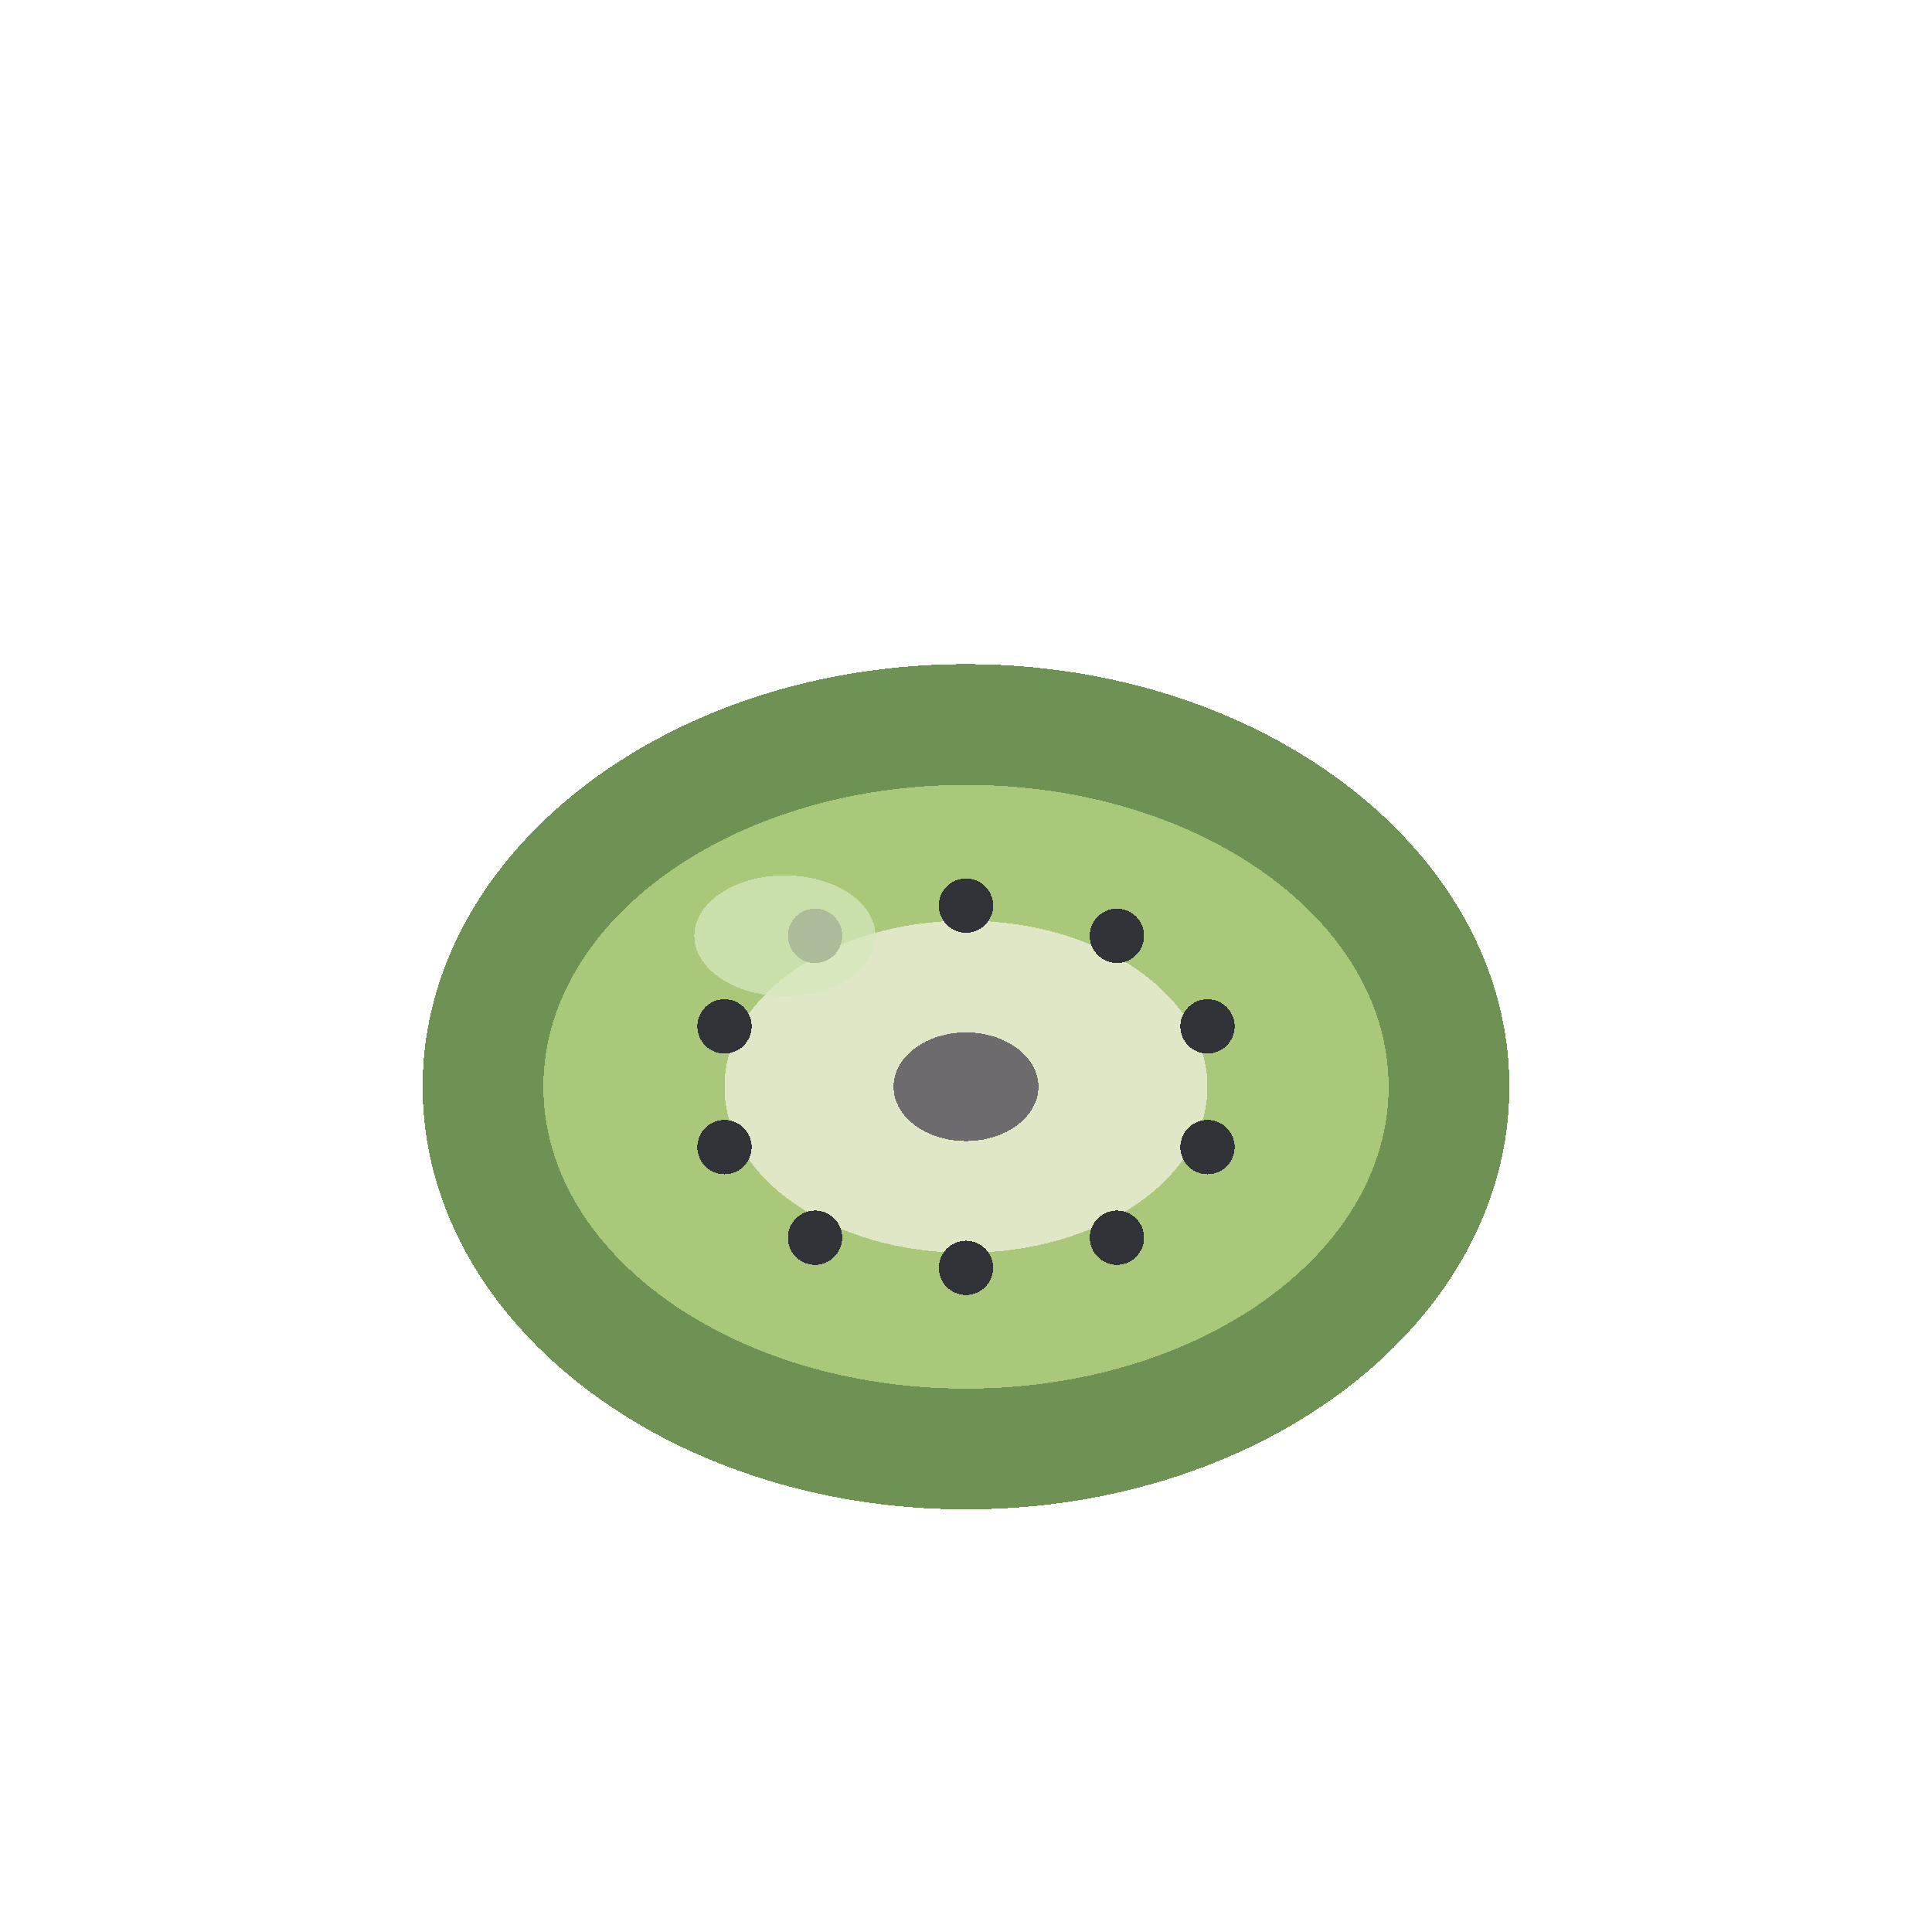
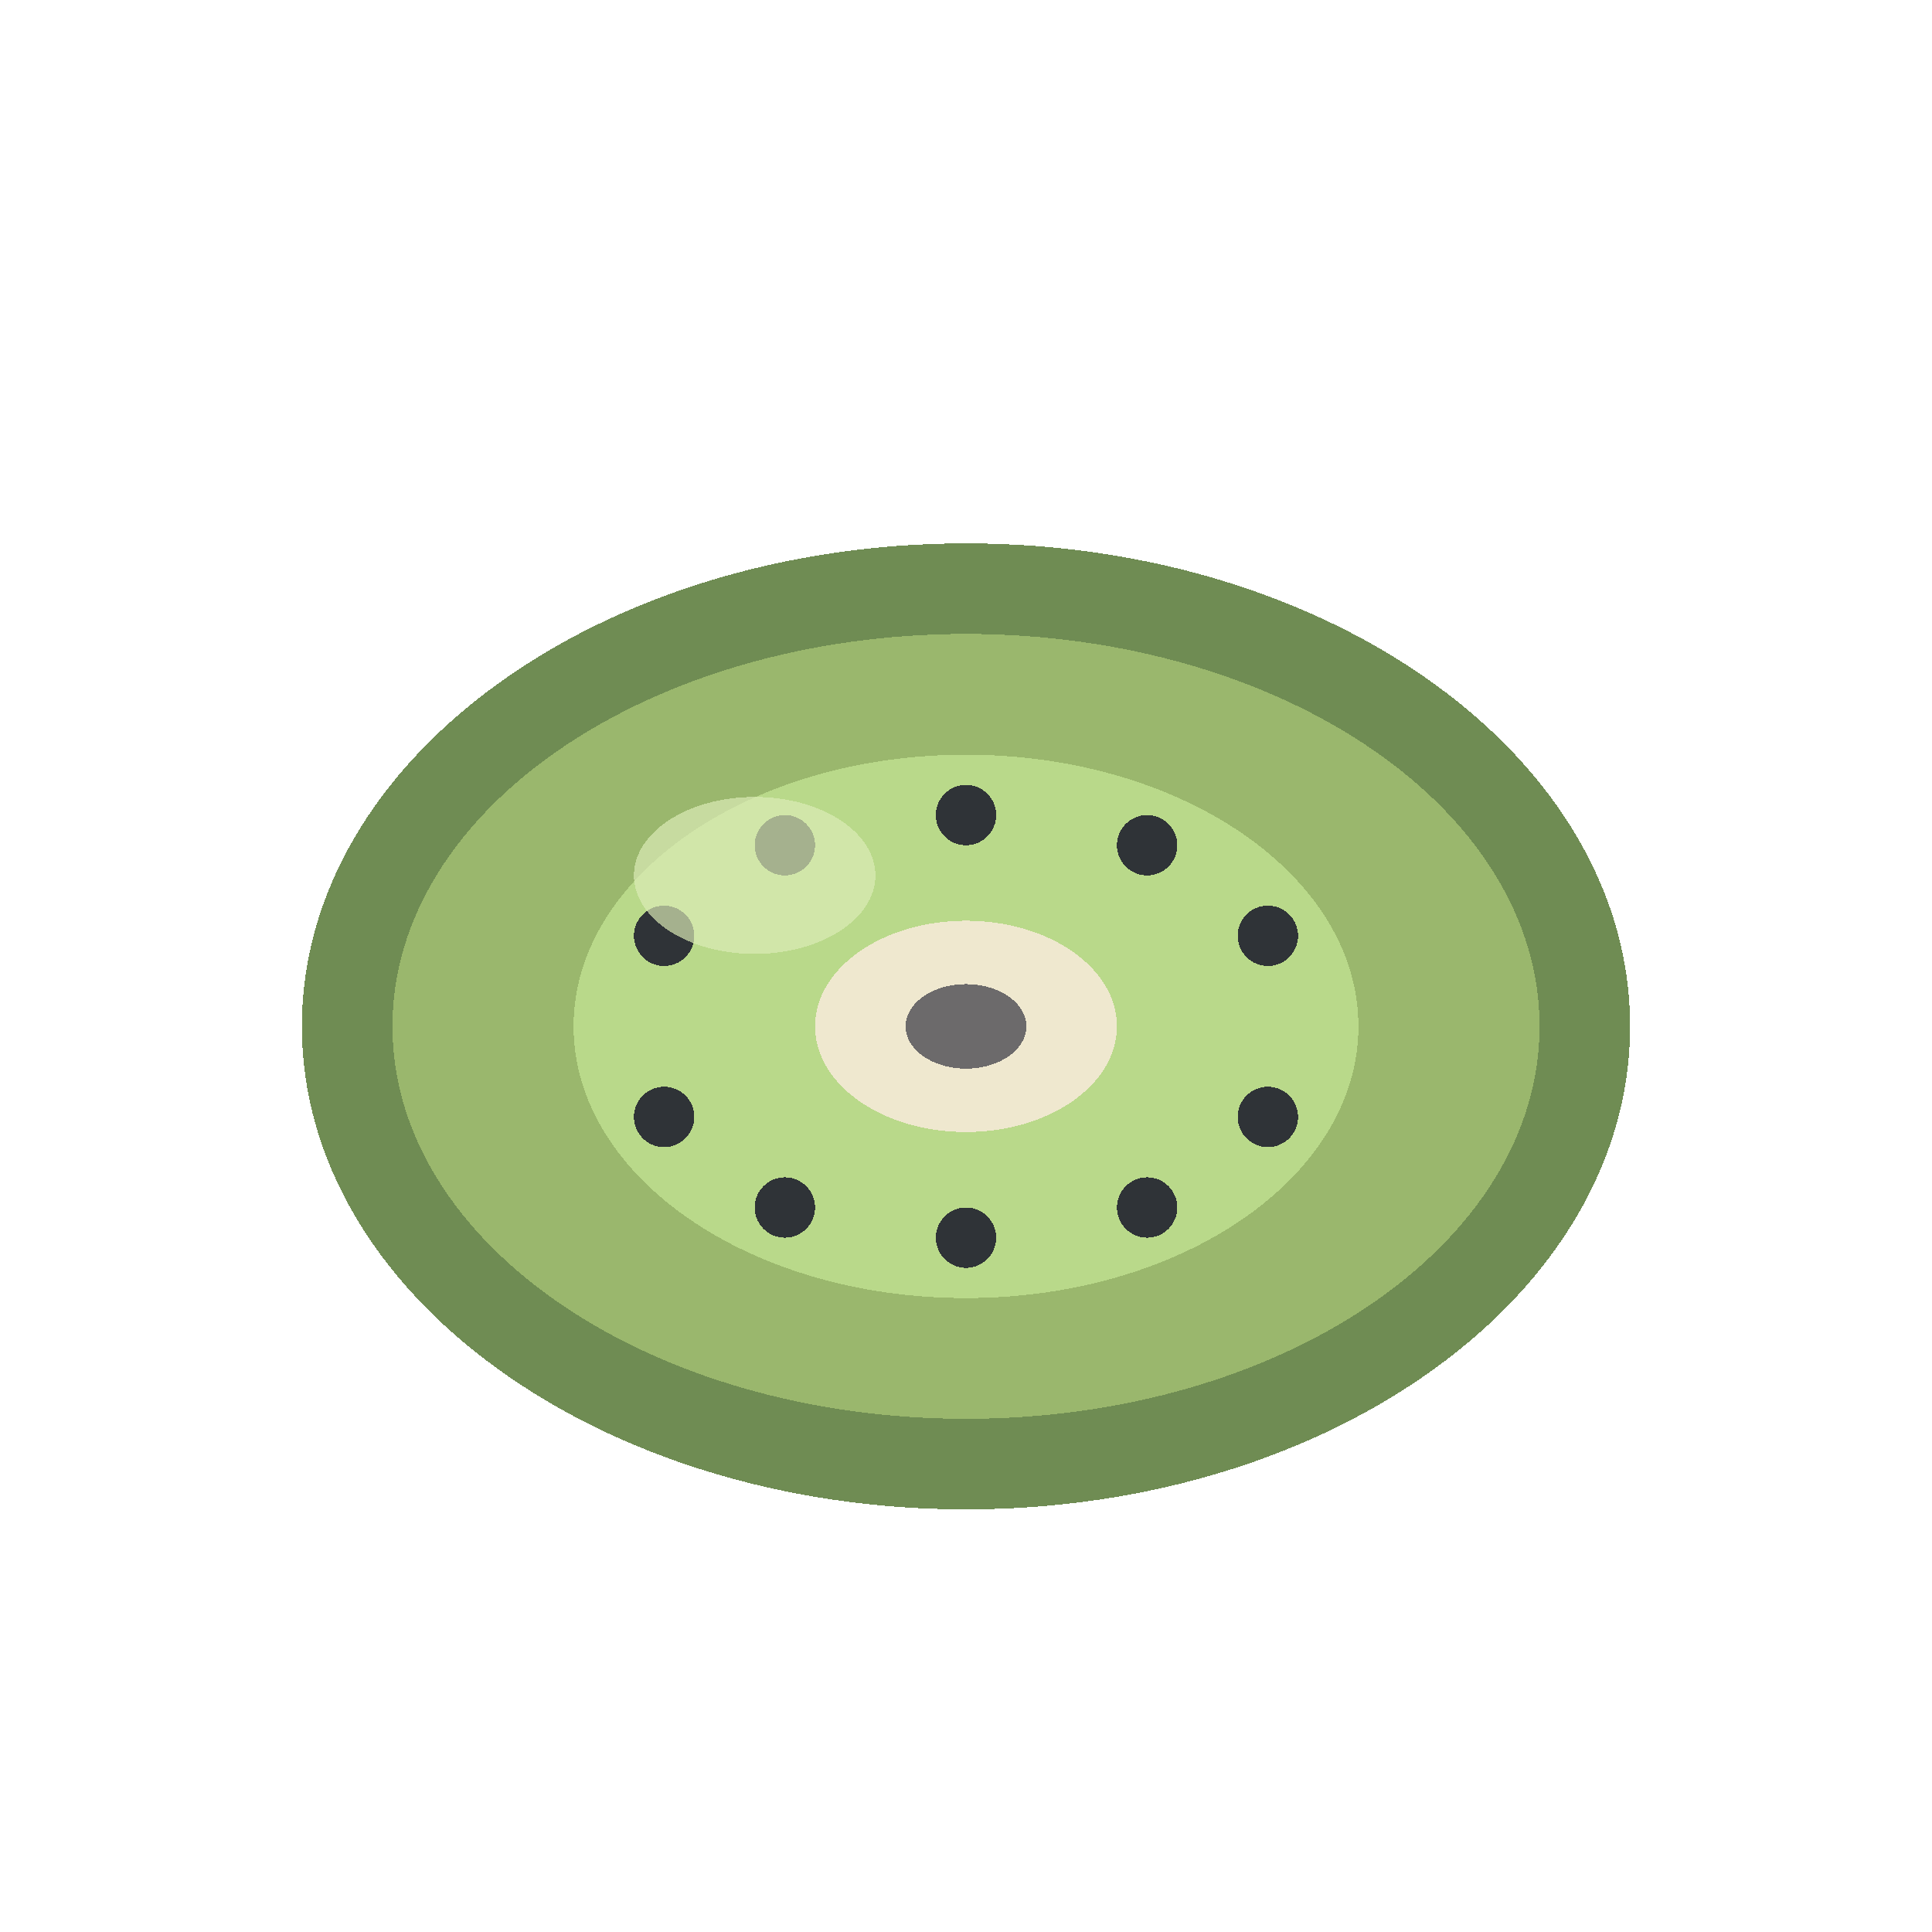
<svg xmlns="http://www.w3.org/2000/svg" viewBox="0 0 64 64" shape-rendering="crispEdges" role="img" aria-label="kiwi">
  <rect width="64" height="64" fill="transparent" />
-   <ellipse cx="32" cy="36" rx="18" ry="14" fill="#6d9253" />
-   <ellipse cx="32" cy="36" rx="14" ry="10" fill="#a9c879" />
-   <ellipse cx="32" cy="36" rx="8" ry="5.5" fill="#dfe7c6" />
-   <ellipse cx="32" cy="36" rx="2.4" ry="1.8" fill="#6e6b6e" />
-   <circle cx="24" cy="34" r="0.9" fill="#303338" />
-   <circle cx="27" cy="31" r="0.9" fill="#303338" />
-   <circle cx="32" cy="30" r="0.9" fill="#303338" />
-   <circle cx="37" cy="31" r="0.9" fill="#303338" />
-   <circle cx="40" cy="34" r="0.9" fill="#303338" />
-   <circle cx="24" cy="38" r="0.9" fill="#303338" />
-   <circle cx="27" cy="41" r="0.9" fill="#303338" />
-   <circle cx="32" cy="42" r="0.9" fill="#303338" />
-   <circle cx="37" cy="41" r="0.9" fill="#303338" />
-   <circle cx="40" cy="38" r="0.9" fill="#303338" />
-   <ellipse cx="26" cy="31" rx="3" ry="2" fill="#d5e8bb" opacity="0.75" />
+   <ellipse cx="32" cy="34" rx="22" ry="16" fill="#6f8c53" />
+   <ellipse cx="32" cy="34" rx="19" ry="13" fill="#9ab76d" />
+   <ellipse cx="32" cy="34" rx="13" ry="9" fill="#b9d98a" />
+   <ellipse cx="32" cy="34" rx="5" ry="3.5" fill="#efe8cf" />
+   <ellipse cx="32" cy="34" rx="2" ry="1.4" fill="#6c6a6b" />
+   <circle cx="22" cy="31" r="1" fill="#2f3337" />
+   <circle cx="26" cy="28" r="1" fill="#2f3337" />
+   <circle cx="32" cy="27" r="1" fill="#2f3337" />
+   <circle cx="38" cy="28" r="1" fill="#2f3337" />
+   <circle cx="42" cy="31" r="1" fill="#2f3337" />
+   <circle cx="22" cy="37" r="1" fill="#2f3337" />
+   <circle cx="26" cy="40" r="1" fill="#2f3337" />
+   <circle cx="32" cy="41" r="1" fill="#2f3337" />
+   <circle cx="38" cy="40" r="1" fill="#2f3337" />
+   <circle cx="42" cy="37" r="1" fill="#2f3337" />
+   <ellipse cx="25" cy="29" rx="4" ry="2.6" fill="#dcecb7" opacity="0.68" />
</svg>
